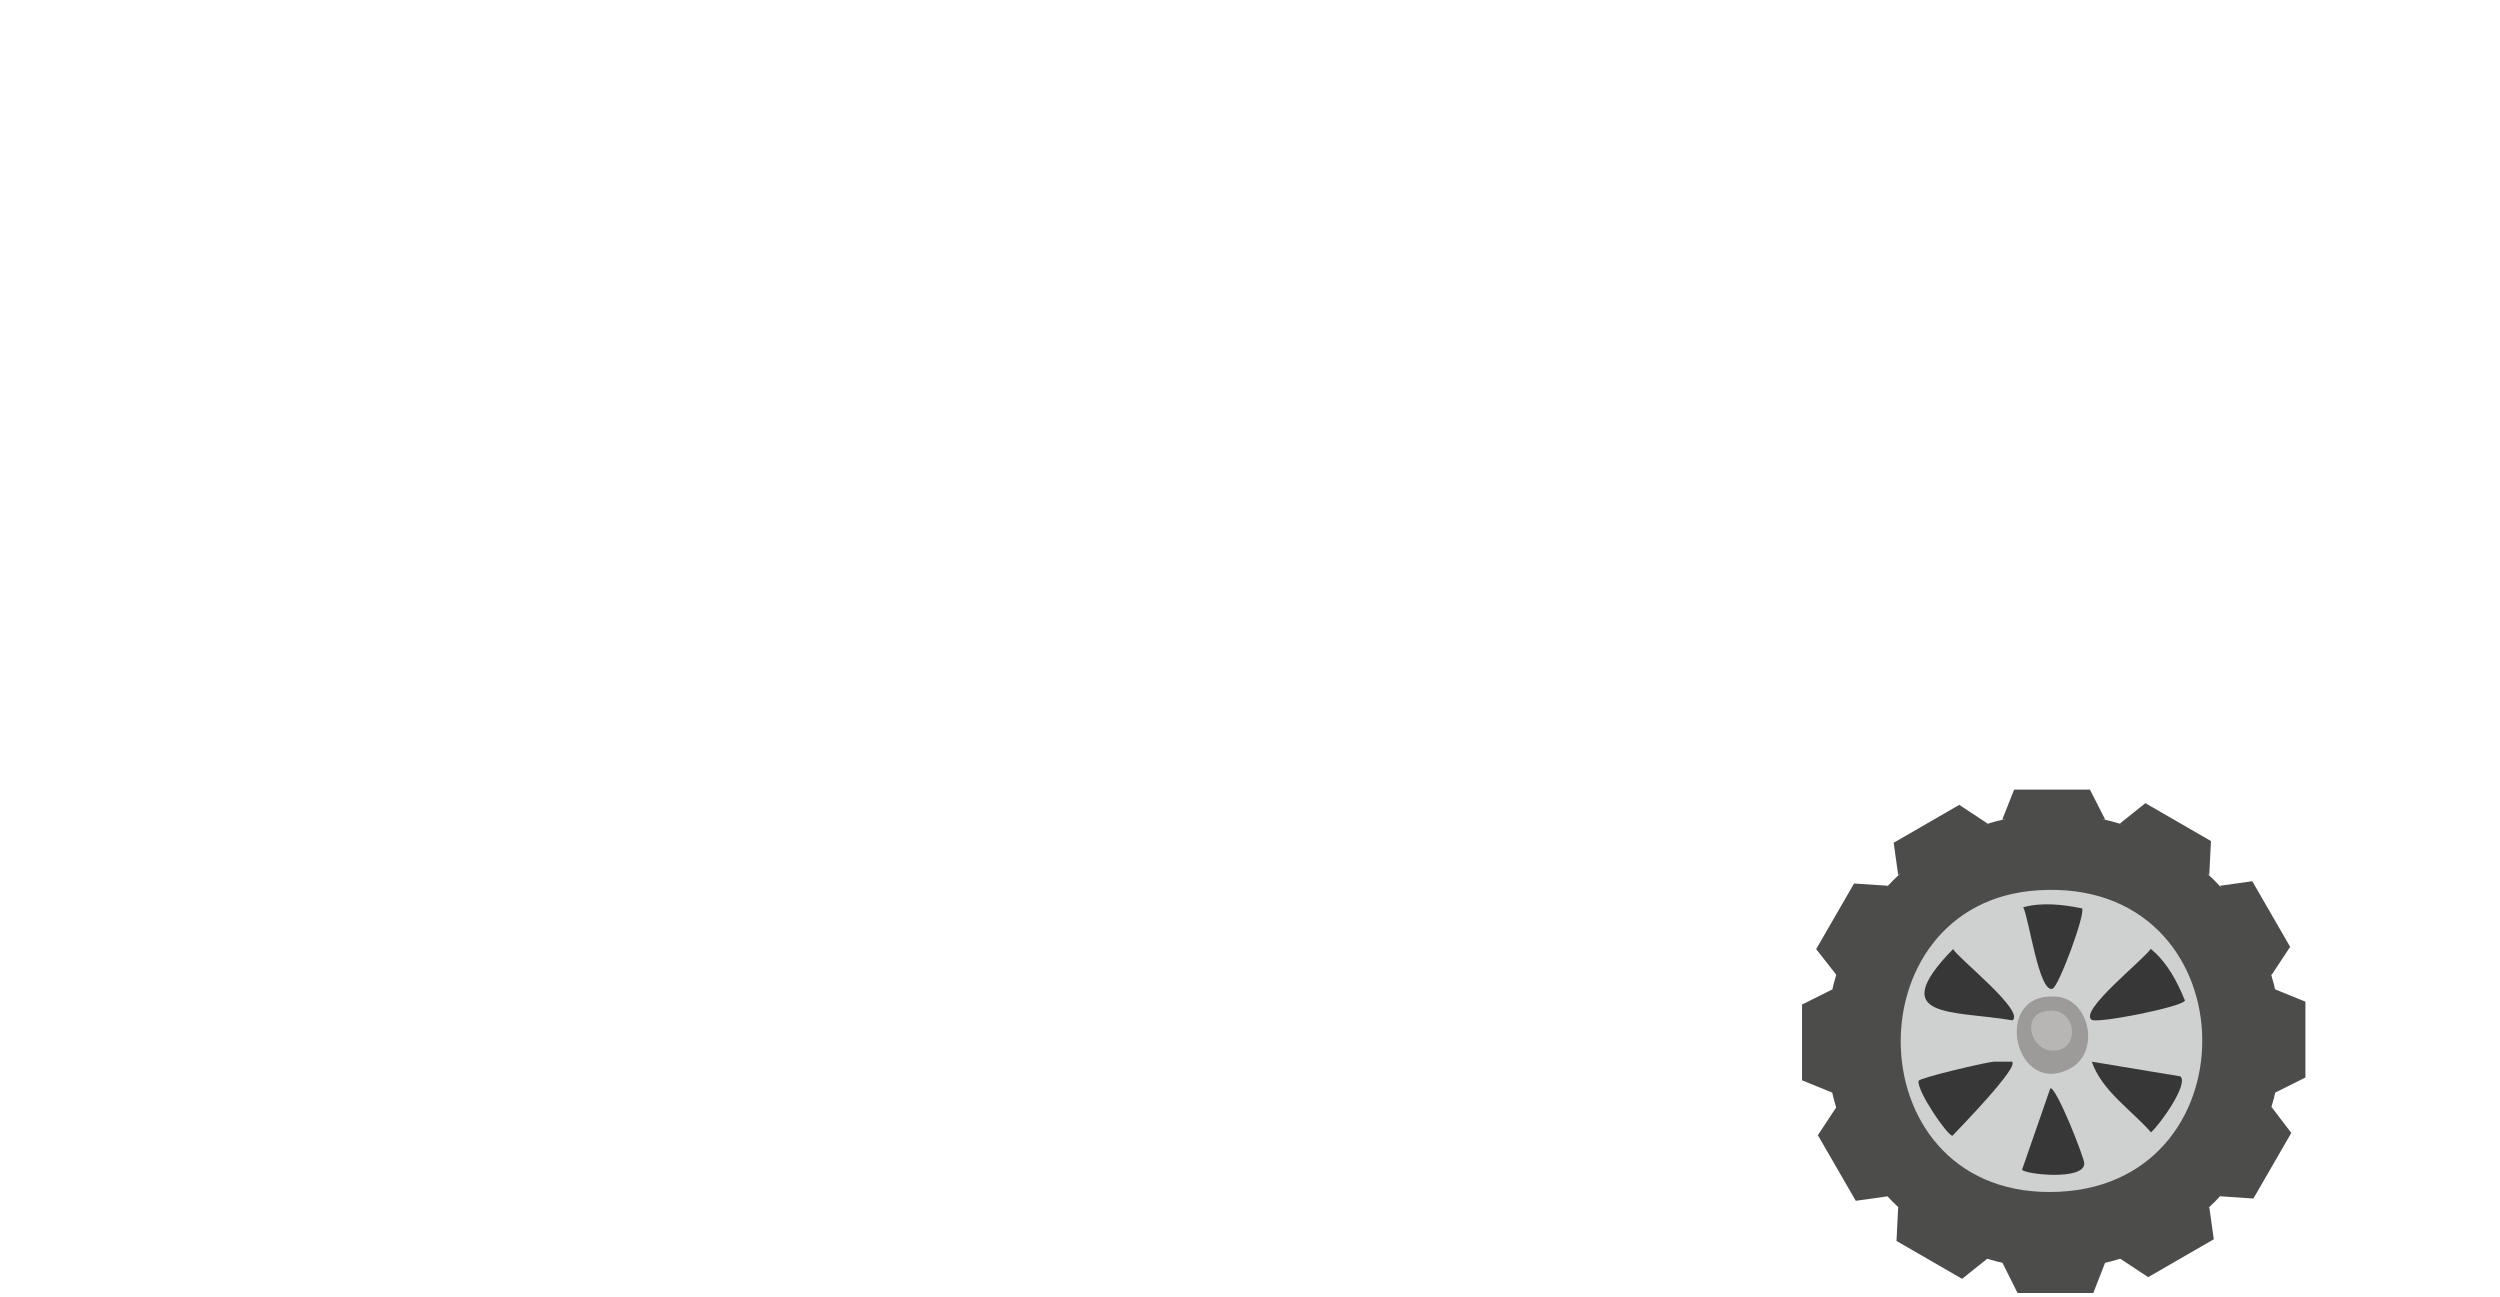
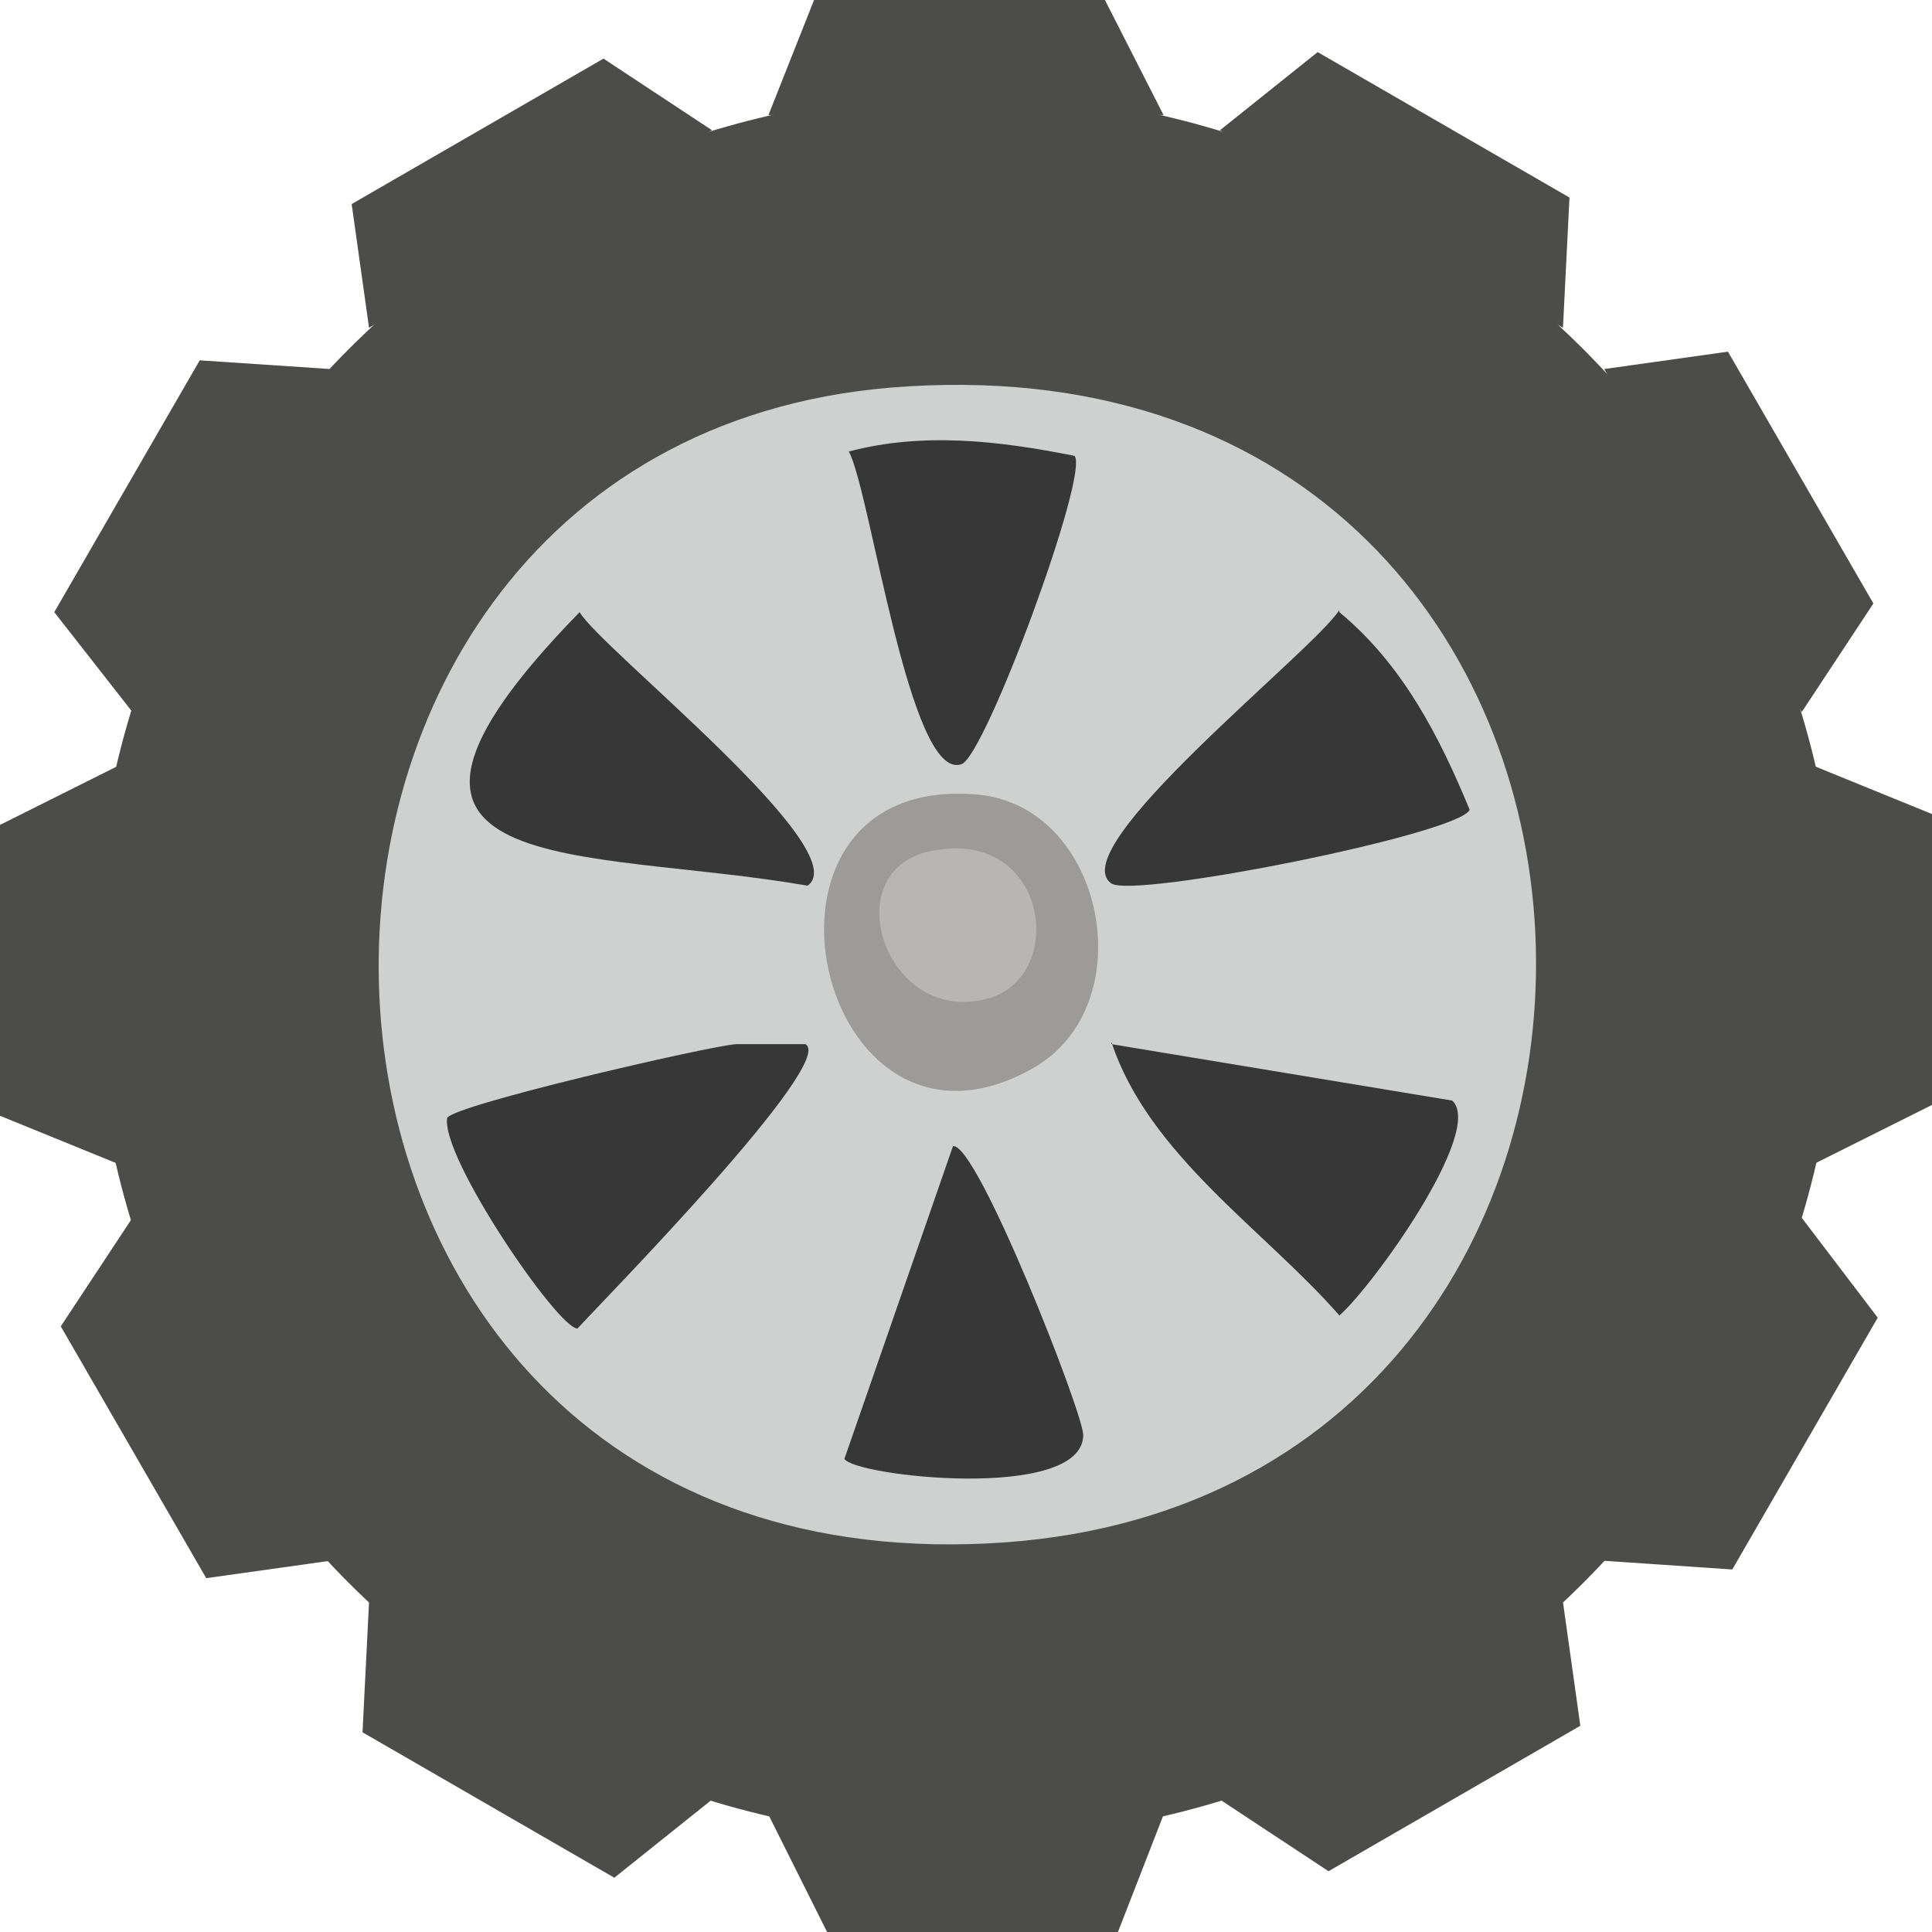
- <svg xmlns="http://www.w3.org/2000/svg" id="Car" version="1.1" viewBox="0 0 442 229.2">
+ <svg xmlns="http://www.w3.org/2000/svg" id="Car" viewBox="0 0 89 89">
  <defs>
    <style>
-       .st0 {
+       .cls-1 {
        fill: #383737;
      }

-       .st1 {
+       .cls-2 {
        fill: #4c4c4b;
      }

-       .st2 {
+       .cls-3 {
        fill: #9d9b99;
      }

-       .st3 {
+       .cls-4 {
        fill: #b8b6b5;
      }

-       .st4 {
+       .cls-5 {
        fill: #cfd1d0;
      }
    </style>
  </defs>
-   <g id="Front_tire">
-     <g id="Tire_treads-2">
-       <polygon class="st1" points="372.2 144.9 354 144.9 356.1 139.6 369.5 139.6 372.2 144.9" />
-       <polygon class="st1" points="390.6 154.7 374.8 145.6 379.3 142 390.9 148.7 390.6 154.7" />
-       <polygon class="st1" points="401.6 172.4 392.5 156.6 398.2 155.8 404.9 167.4 401.6 172.4" />
-       <polygon class="st1" points="402.2 193.2 402.2 174.9 407.6 177.1 407.6 190.5 402.2 193.2" />
-       <polygon class="st1" points="392.5 211.5 401.6 195.7 405.1 200.3 398.4 211.9 392.5 211.5" />
-       <polygon class="st1" points="374.8 222.5 390.6 213.4 391.4 219.1 379.8 225.8 374.8 222.5" />
-       <polygon class="st1" points="354 223.2 372.2 223.2 370.1 228.6 356.7 228.6 354 223.2" />
-       <polygon class="st1" points="335.6 213.4 351.4 222.5 346.9 226.1 335.3 219.4 335.6 213.4" />
-       <polygon class="st1" points="324.7 195.7 333.8 211.5 328.1 212.3 321.4 200.7 324.7 195.7" />
-       <polygon class="st1" points="324 174.9 324 193.2 318.6 191 318.6 177.6 324 174.9" />
-       <polygon class="st1" points="333.8 156.6 324.7 172.4 321.1 167.8 327.8 156.2 333.8 156.6" />
-       <polygon class="st1" points="351.4 145.6 335.6 154.7 334.8 149 346.4 142.3 351.4 145.6" />
-       <circle class="st1" cx="363.1" cy="184.1" r="40.2" />
+   <g id="Front_tire" data-name="Front tire">
+     <g id="Tire_treads-2" data-name="Tire treads-2">
+       <polygon class="cls-2" points="53.6 5.3 35.4 5.3 37.5 0 50.9 0 53.6 5.3" />
+       <polygon class="cls-2" points="72 15.1 56.2 6 60.7 2.4 72.3 9.1 72 15.1" />
+       <polygon class="cls-2" points="83 32.8 73.9 17 79.6 16.2 86.3 27.8 83 32.8" />
+       <polygon class="cls-2" points="83.6 53.6 83.6 35.3 89 37.5 89 50.9 83.6 53.6" />
+       <polygon class="cls-2" points="73.9 71.9 83 56.1 86.5 60.7 79.8 72.3 73.9 71.9" />
+       <polygon class="cls-2" points="56.2 82.9 72 73.8 72.8 79.5 61.2 86.2 56.2 82.9" />
+       <polygon class="cls-2" points="35.4 83.6 53.6 83.6 51.5 89 38.1 89 35.4 83.6" />
+       <polygon class="cls-2" points="17 73.8 32.8 82.9 28.3 86.5 16.7 79.8 17 73.8" />
+       <polygon class="cls-2" points="6.1 56.1 15.2 71.9 9.5 72.7 2.8 61.1 6.1 56.1" />
+       <polygon class="cls-2" points="5.4 35.3 5.4 53.6 0 51.4 0 38 5.4 35.3" />
+       <polygon class="cls-2" points="15.2 17 6.1 32.8 2.5 28.2 9.2 16.6 15.2 17" />
+       <polygon class="cls-2" points="32.8 6 17 15.1 16.2 9.4 27.8 2.7 32.8 6" />
+       <circle class="cls-2" cx="44.5" cy="44.5" r="40.2" />
    </g>
-     <g id="Inner_tire-2">
+     <g id="Inner_tire-2" data-name="Inner tire-2">
      <g>
-         <path class="st4" d="M360.4,157.4c37.2-2.3,38.7,51.6,3.7,53.3-36.2,1.8-37.3-51.3-3.7-53.3Z" />
+         <path class="cls-5" d="M41.8,17.8c37.2-2.3,38.7,51.6,3.7,53.3-36.2,1.8-37.3-51.3-3.7-53.3Z" />
        <g>
-           <path class="st0" d="M352.6,187.7c1,0,2.1,0,3.1,0,1.5.8-9.4,11.9-10.5,13.1-.9,0-6.3-7.9-6-9.7.3-.6,12-3.3,13.3-3.4h0Z" />
-           <path class="st0" d="M380.3,167.8c2.9,2.4,4.6,5.7,6,9.1-.4,1.1-15.4,4.1-16.5,3.4-2.3-1.6,9.3-10.7,10.5-12.6h0Z" />
-           <path class="st0" d="M345.3,167.8c1,1.7,12.8,11,10.5,12.6-10.3-1.8-22.7-.1-10.5-12.6Z" />
-           <path class="st0" d="M369.8,187.7l15.7,2.6c1.5,1.4-3.7,8.6-5.2,9.9-3.4-3.9-8.8-7.4-10.5-12.6h0Z" />
-           <path class="st0" d="M362.5,192.4c1.1-.2,6,12.3,6,13.3,0,3.1-10.6,1.9-11,1.1l5-14.4h0Z" />
+           <path class="cls-1" d="M34,48.1h3.1c1.5.8-9.4,11.9-10.5,13.1-.9,0-6.3-7.9-6-9.7.3-.6,12-3.3,13.3-3.4h.1Z" />
+           <path class="cls-1" d="M61.7,28.2c2.9,2.4,4.6,5.7,6,9.1-.4,1.1-15.4,4.1-16.5,3.4-2.3-1.6,9.3-10.7,10.5-12.6h0v.1Z" />
+           <path class="cls-1" d="M26.7,28.2c1,1.7,12.8,11,10.5,12.6-10.3-1.8-22.7-.1-10.5-12.6Z" />
+           <path class="cls-1" d="M51.2,48.1l15.7,2.6c1.5,1.4-3.7,8.6-5.2,9.9-3.4-3.9-8.8-7.4-10.5-12.6h0v.1Z" />
+           <path class="cls-1" d="M43.9,52.8c1.1-.2,6,12.3,6,13.3,0,3.1-10.6,1.9-11,1.1l5-14.4h0Z" />
          <g>
-             <path class="st2" d="M363.6,176.2c5.9.5,7.7,9.7,2.6,12.6-10,5.7-14.3-13.6-2.6-12.6Z" />
-             <path class="st3" d="M361.5,178.8c5.4-1.1,6.3,5.8,2.6,6.8-4.7,1.3-7.1-5.9-2.6-6.8Z" />
+             <path class="cls-3" d="M45,36.6c5.9.5,7.7,9.7,2.6,12.6-10,5.7-14.3-13.6-2.6-12.6Z" />
+             <path class="cls-4" d="M42.9,39.2c5.4-1.1,6.3,5.8,2.6,6.8-4.7,1.3-7.1-5.9-2.6-6.8Z" />
          </g>
-           <path class="st0" d="M357.7,160.4c3.4-.9,6.9-.5,10.4.2.7.8-4.1,13.8-5.2,14.2-2.4.9-4.2-12.6-5.2-14.4h0Z" />
+           <path class="cls-1" d="M39.1,20.8c3.4-.9,6.9-.5,10.4.2.7.8-4.1,13.8-5.2,14.2-2.4.9-4.2-12.6-5.2-14.4h0Z" />
        </g>
      </g>
    </g>
  </g>
</svg>
